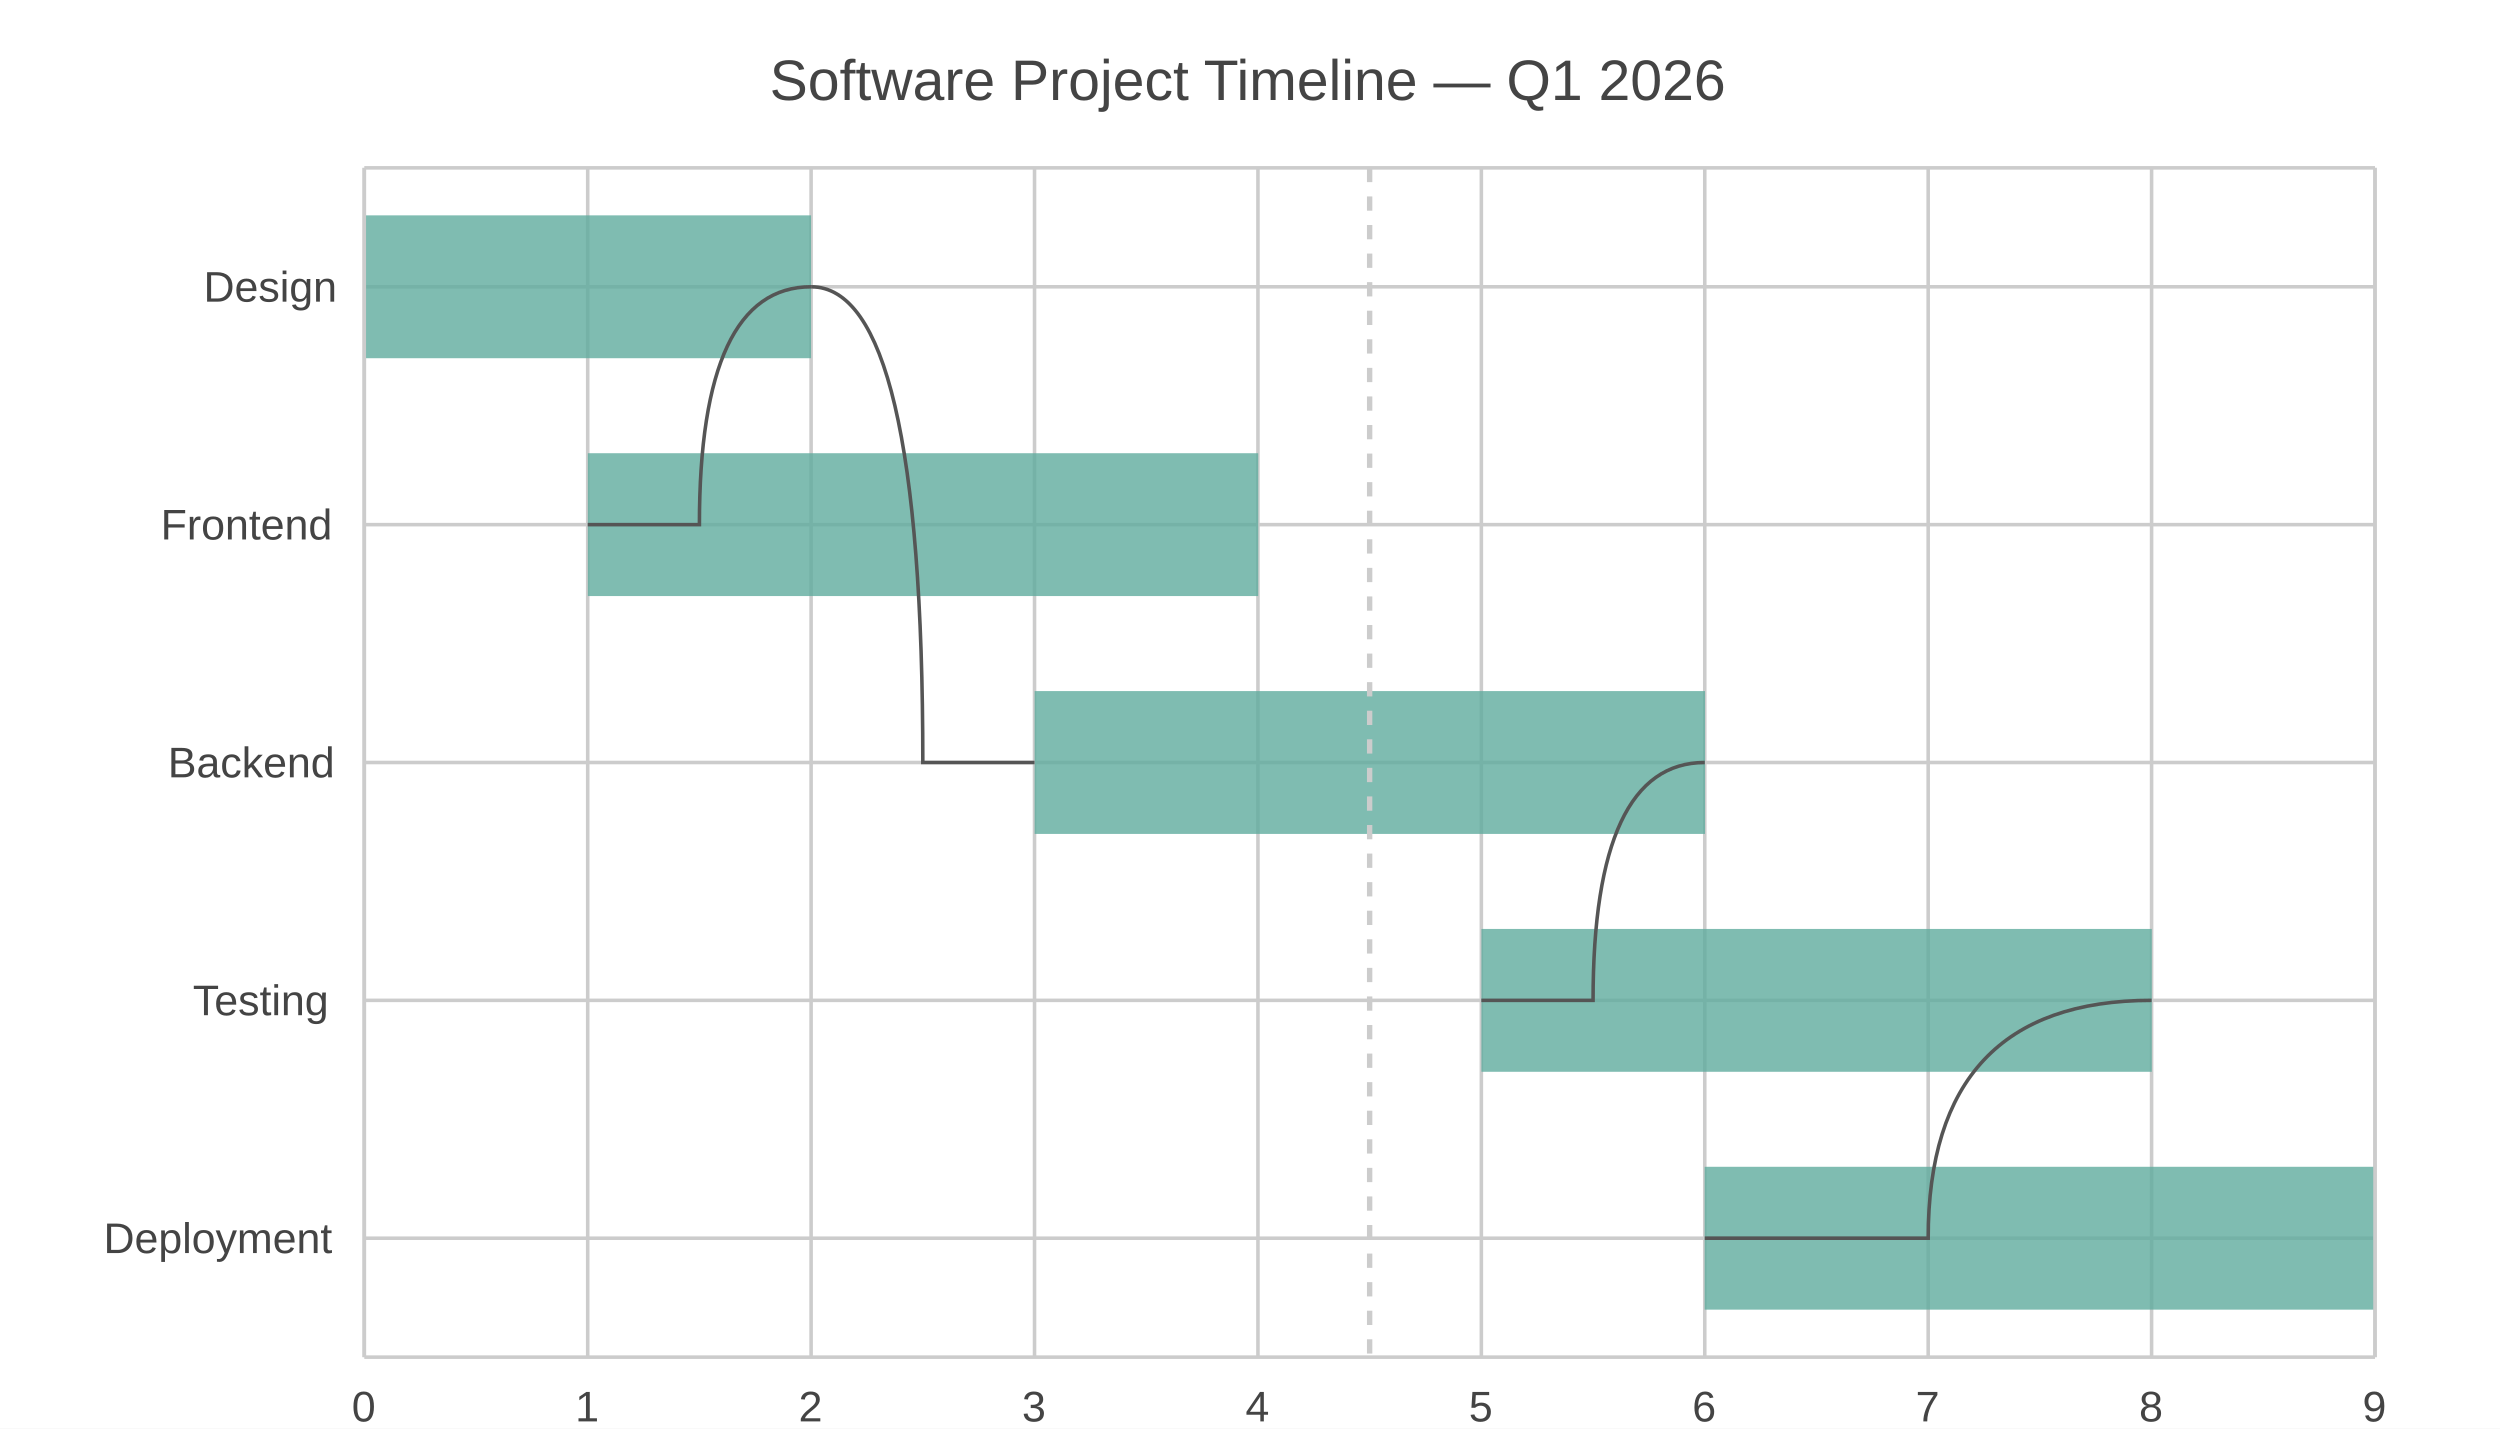
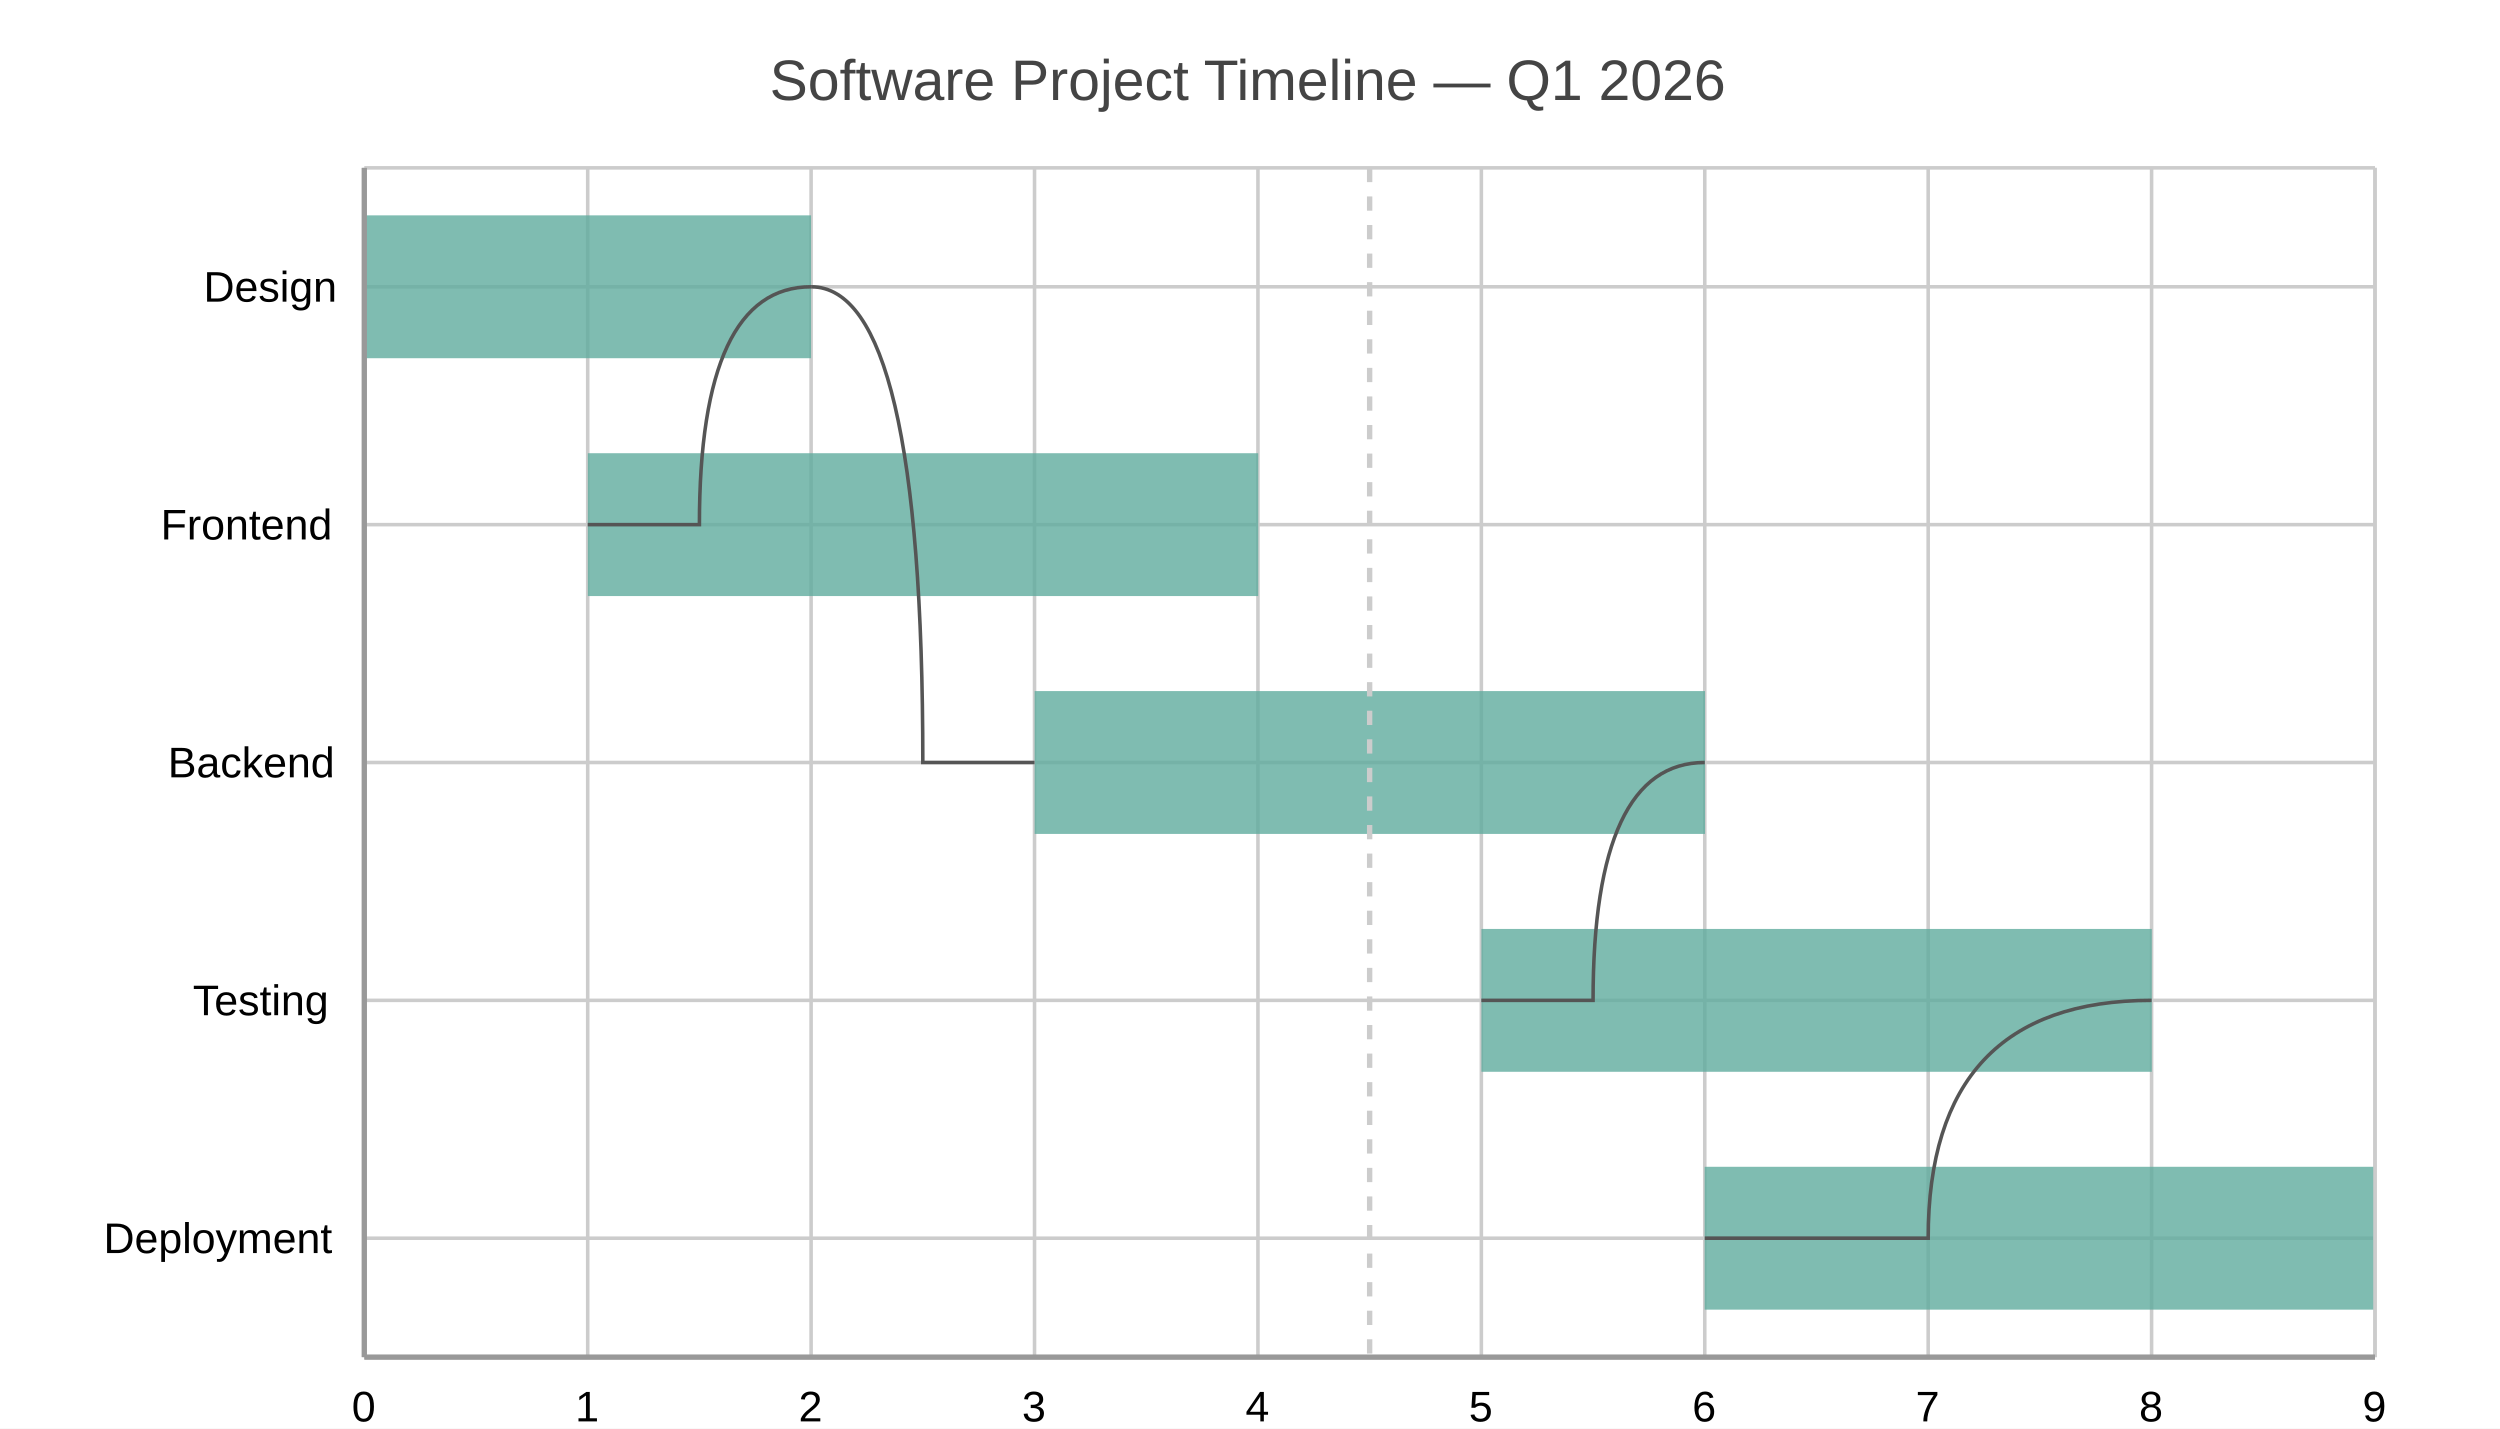
<svg xmlns="http://www.w3.org/2000/svg" width="700" height="400" viewBox="0 0 700 400">
  <path fill="#FFFFFF" d="M0 0 h700 v400 h-700 v-400Z" />
  <text transform="translate(-134.5, 18)" fill="#444444" font-family="Arial" font-weight="normal" font-size="16" x="350.0" y="10.0">Software Project Timeline — Q1 2026</text>
  <defs>
    <clipPath id="plot-clip">
      <rect x="0" y="0" width="563.0" height="333.0" />
    </clipPath>
  </defs>
  <g>
-     <path stroke="#CCCCCC" stroke-dasharray="None" d="M0 33.3 h563.0 M0 99.9 h563.0 M0 166.5 h563.0 M0 233.1 h563.0 M0 299.7 h563.0" transform="translate(102.0, 47.0)" />
-     <g font-size="12" font-family="Arial" fill="#444444" transform="translate(96.0, 47.0)">
+     <path stroke="#cccccc" stroke-dasharray="None" d="M0 33.3 h563.0 M0 99.9 h563.0 M0 166.5 h563.0 M0 233.1 h563.0 M0 299.7 h563.0" transform="translate(102.0, 47.0)" />
+     <g font-size="12" font-family="Arial" fill="#000000" transform="translate(96.0, 47.0)">
      <text x="0" y="33.3" dominant-baseline="central" transform="translate(-39, 0)">Design</text>
      <text x="0" y="99.9" dominant-baseline="central" transform="translate(-51, 0)">Frontend</text>
      <text x="0" y="166.5" dominant-baseline="central" transform="translate(-49, 0)">Backend</text>
      <text x="0" y="233.1" dominant-baseline="central" transform="translate(-42, 0)">Testing</text>
      <text x="0" y="299.7" dominant-baseline="central" transform="translate(-67, 0)">Deployment</text>
    </g>
  </g>
  <g>
-     <path stroke="#CCCCCC" stroke-dasharray="None" d="M563.0 0 v333.0 M500.444 0 v333.0 M437.889 0 v333.0 M375.333 0 v333.0 M312.778 0 v333.0 M250.222 0 v333.0 M187.667 0 v333.0 M125.111 0 v333.0 M62.556 0 v333.0 M0.0 0 v333.0" transform="translate(102.0, 47.0)" />
-     <g font-size="12" font-family="Arial" fill="#444444" transform="translate(102.0, 65.0)">
+     <path stroke="#cccccc" stroke-dasharray="None" d="M563.0 0 v333.0 M500.444 0 v333.0 M437.889 0 v333.0 M375.333 0 v333.0 M312.778 0 v333.0 M250.222 0 v333.0 M187.667 0 v333.0 M125.111 0 v333.0 M62.556 0 v333.0 M0.0 0 v333.0" transform="translate(102.0, 47.0)" />
+     <g font-size="12" font-family="Arial" fill="#000000" transform="translate(102.0, 65.0)">
      <text x="563.0" y="333.0" transform="translate(-3.5, 0)">9</text>
      <text x="500.444" y="333.0" transform="translate(-3.5, 0)">8</text>
      <text x="437.889" y="333.0" transform="translate(-3.5, 0)">7</text>
      <text x="375.333" y="333.0" transform="translate(-3.5, 0)">6</text>
      <text x="312.778" y="333.0" transform="translate(-3.5, 0)">5</text>
      <text x="250.222" y="333.0" transform="translate(-3.5, 0)">4</text>
      <text x="187.667" y="333.0" transform="translate(-3.5, 0)">3</text>
      <text x="125.111" y="333.0" transform="translate(-3.5, 0)">2</text>
      <text x="62.556" y="333.0" transform="translate(-3.5, 0)">1</text>
      <text x="0.0" y="333.0" transform="translate(-3.5, 0)">0</text>
    </g>
  </g>
  <g transform="translate(102.0, 47.0)">
    <g opacity="0.8">
      <path d="M0.0 13.3 h125.1 v40.0 h-125.1 v-40.0Z M62.6 79.9 h187.7 v40.0 h-187.7 v-40.0Z M187.7 146.5 h187.7 v40.0 h-187.7 v-40.0Z M312.8 213.1 h187.7 v40.0 h-187.7 v-40.0Z M375.3 279.7 h187.7 v40.0 h-187.7 v-40.0Z" fill="#5fab9e" />
    </g>
    <g stroke="#555555" fill="none">
      <path d="M125.111,33.3 Q93.833,33.3 93.833,99.9 Q62.556,99.9 62.556,99.9" />
      <path d="M125.111,33.3 Q156.389,33.3 156.389,166.5 Q187.667,166.5 187.667,166.5" />
      <path d="M375.333,166.5 Q344.056,166.5 344.056,233.1 Q312.778,233.1 312.778,233.1" />
      <path d="M500.444,233.1 Q437.889,233.1 437.889,299.7 Q375.333,299.7 375.333,299.7" />
    </g>
    <g stroke="#CCCCCC" stroke-dasharray="4,4" stroke-width="1.5">
      <path d="M281.5,0 v333.0" />
    </g>
    <path stroke="#CCCCCC" stroke-dasharray="None" d="M0 333.0 h563.0" />
    <path stroke="#CCCCCC" stroke-dasharray="None" d="M0 0 h563.0" />
    <path stroke="#CCCCCC" stroke-dasharray="None" d="M0 0 v333.0" />
    <path stroke="#CCCCCC" stroke-dasharray="None" d="M563.0 0 v333.0" />
  </g>
+   <path d="M102.0 47.0 v333.0 M102.0 380.0 h563.0" stroke="#999" stroke-width="1.5" fill="none" />
</svg>
